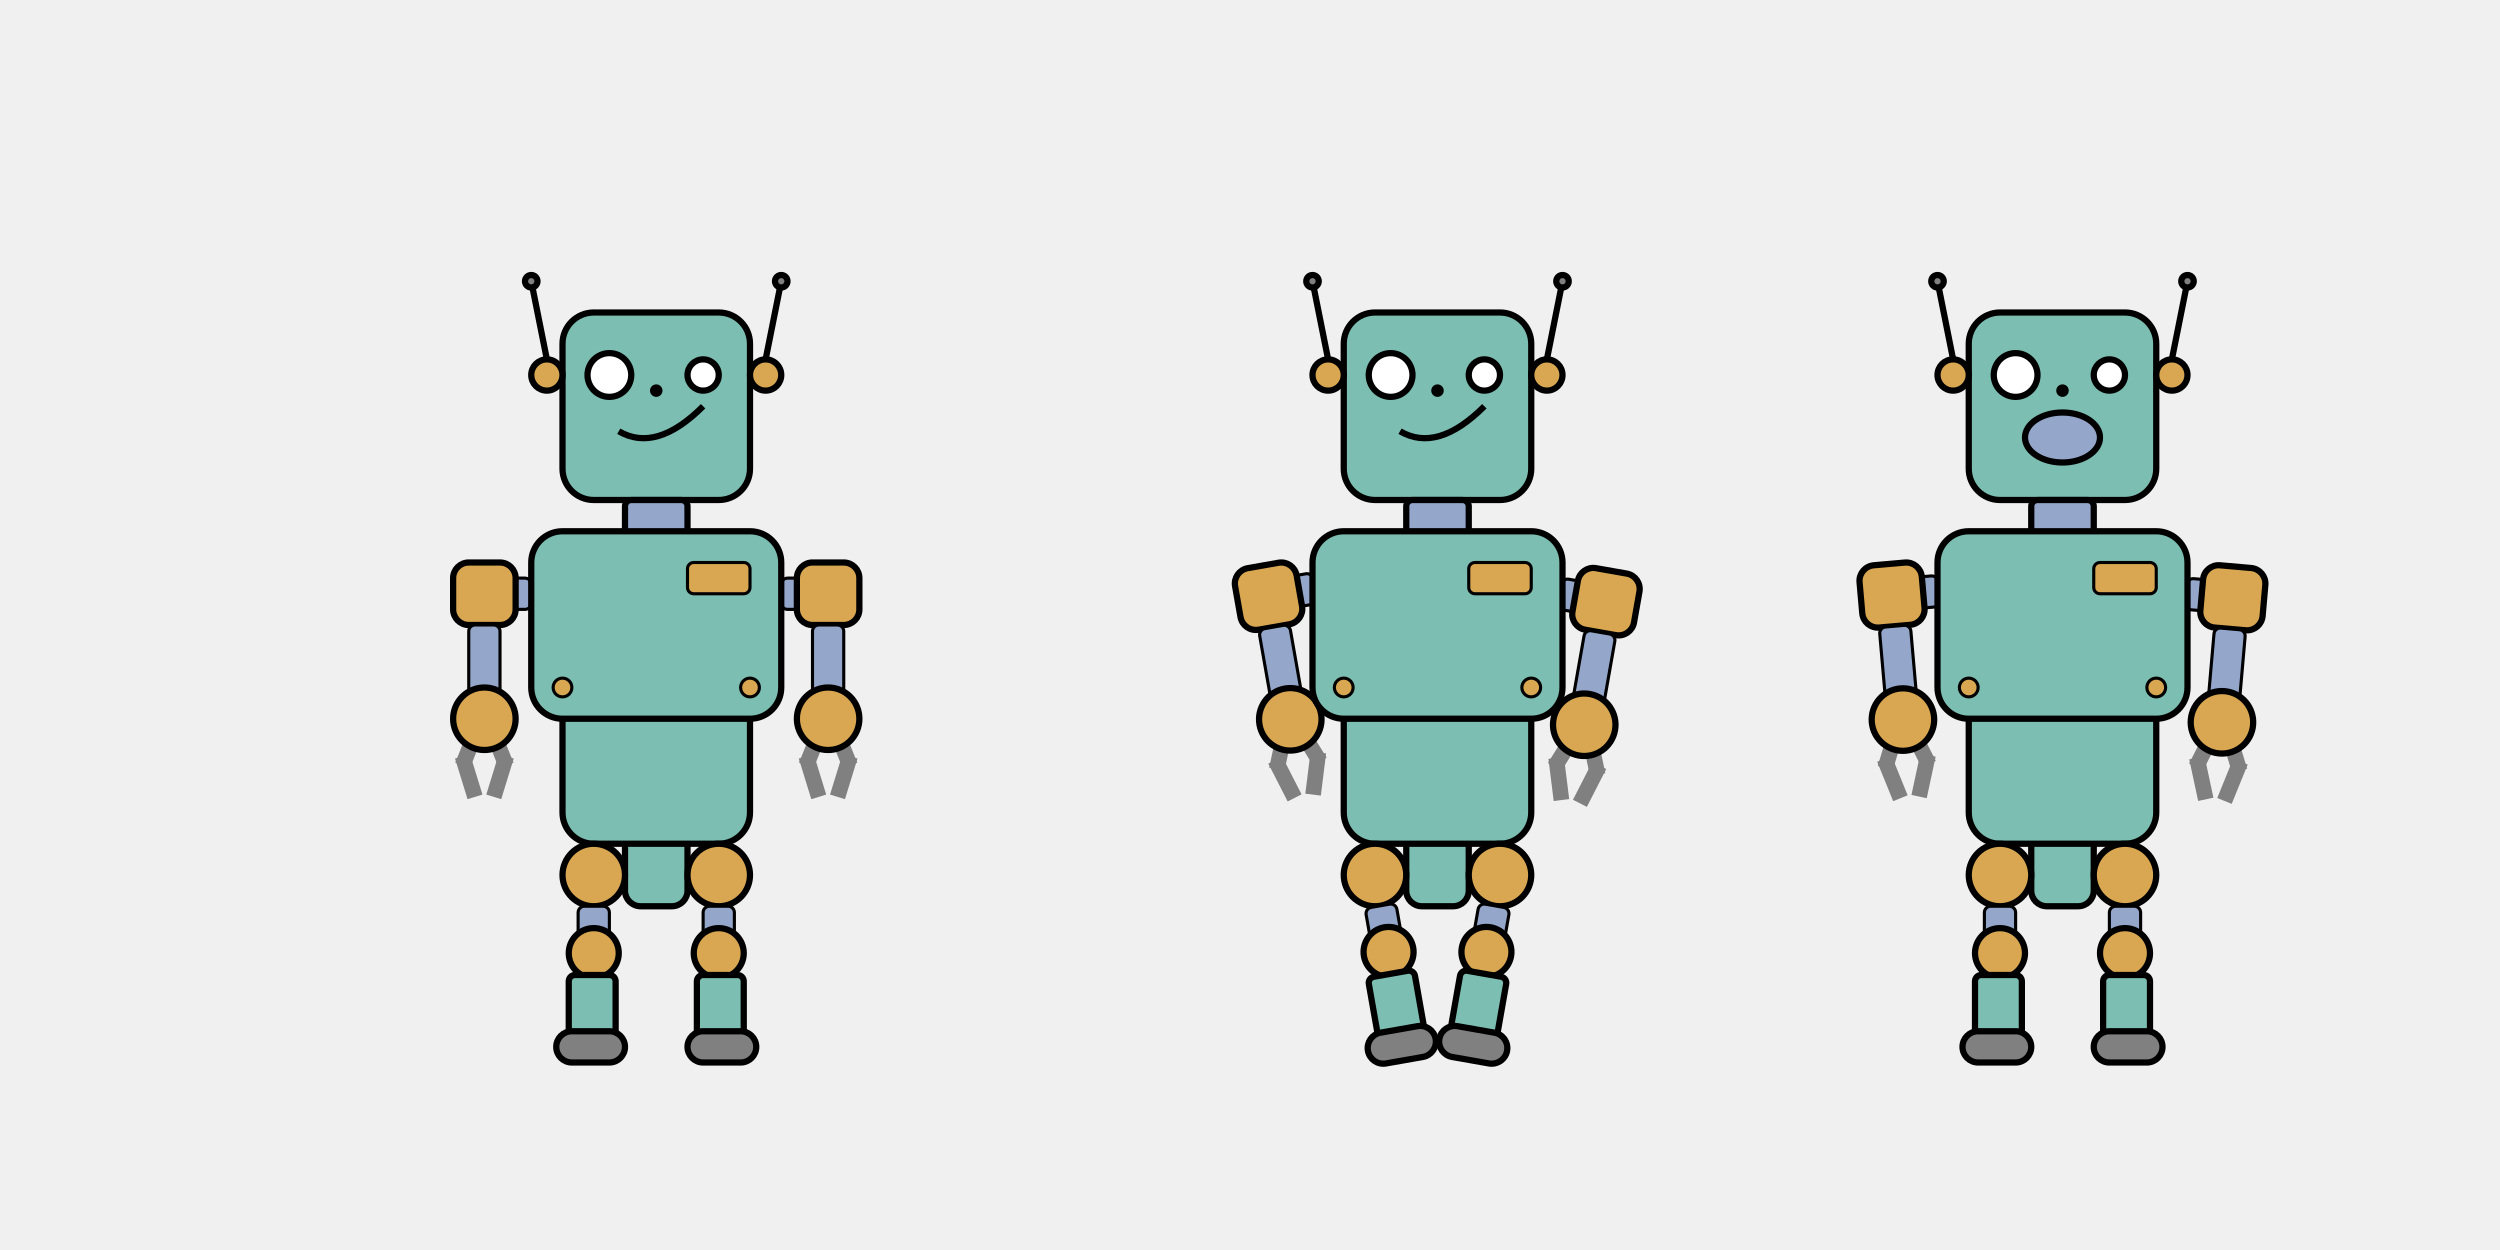
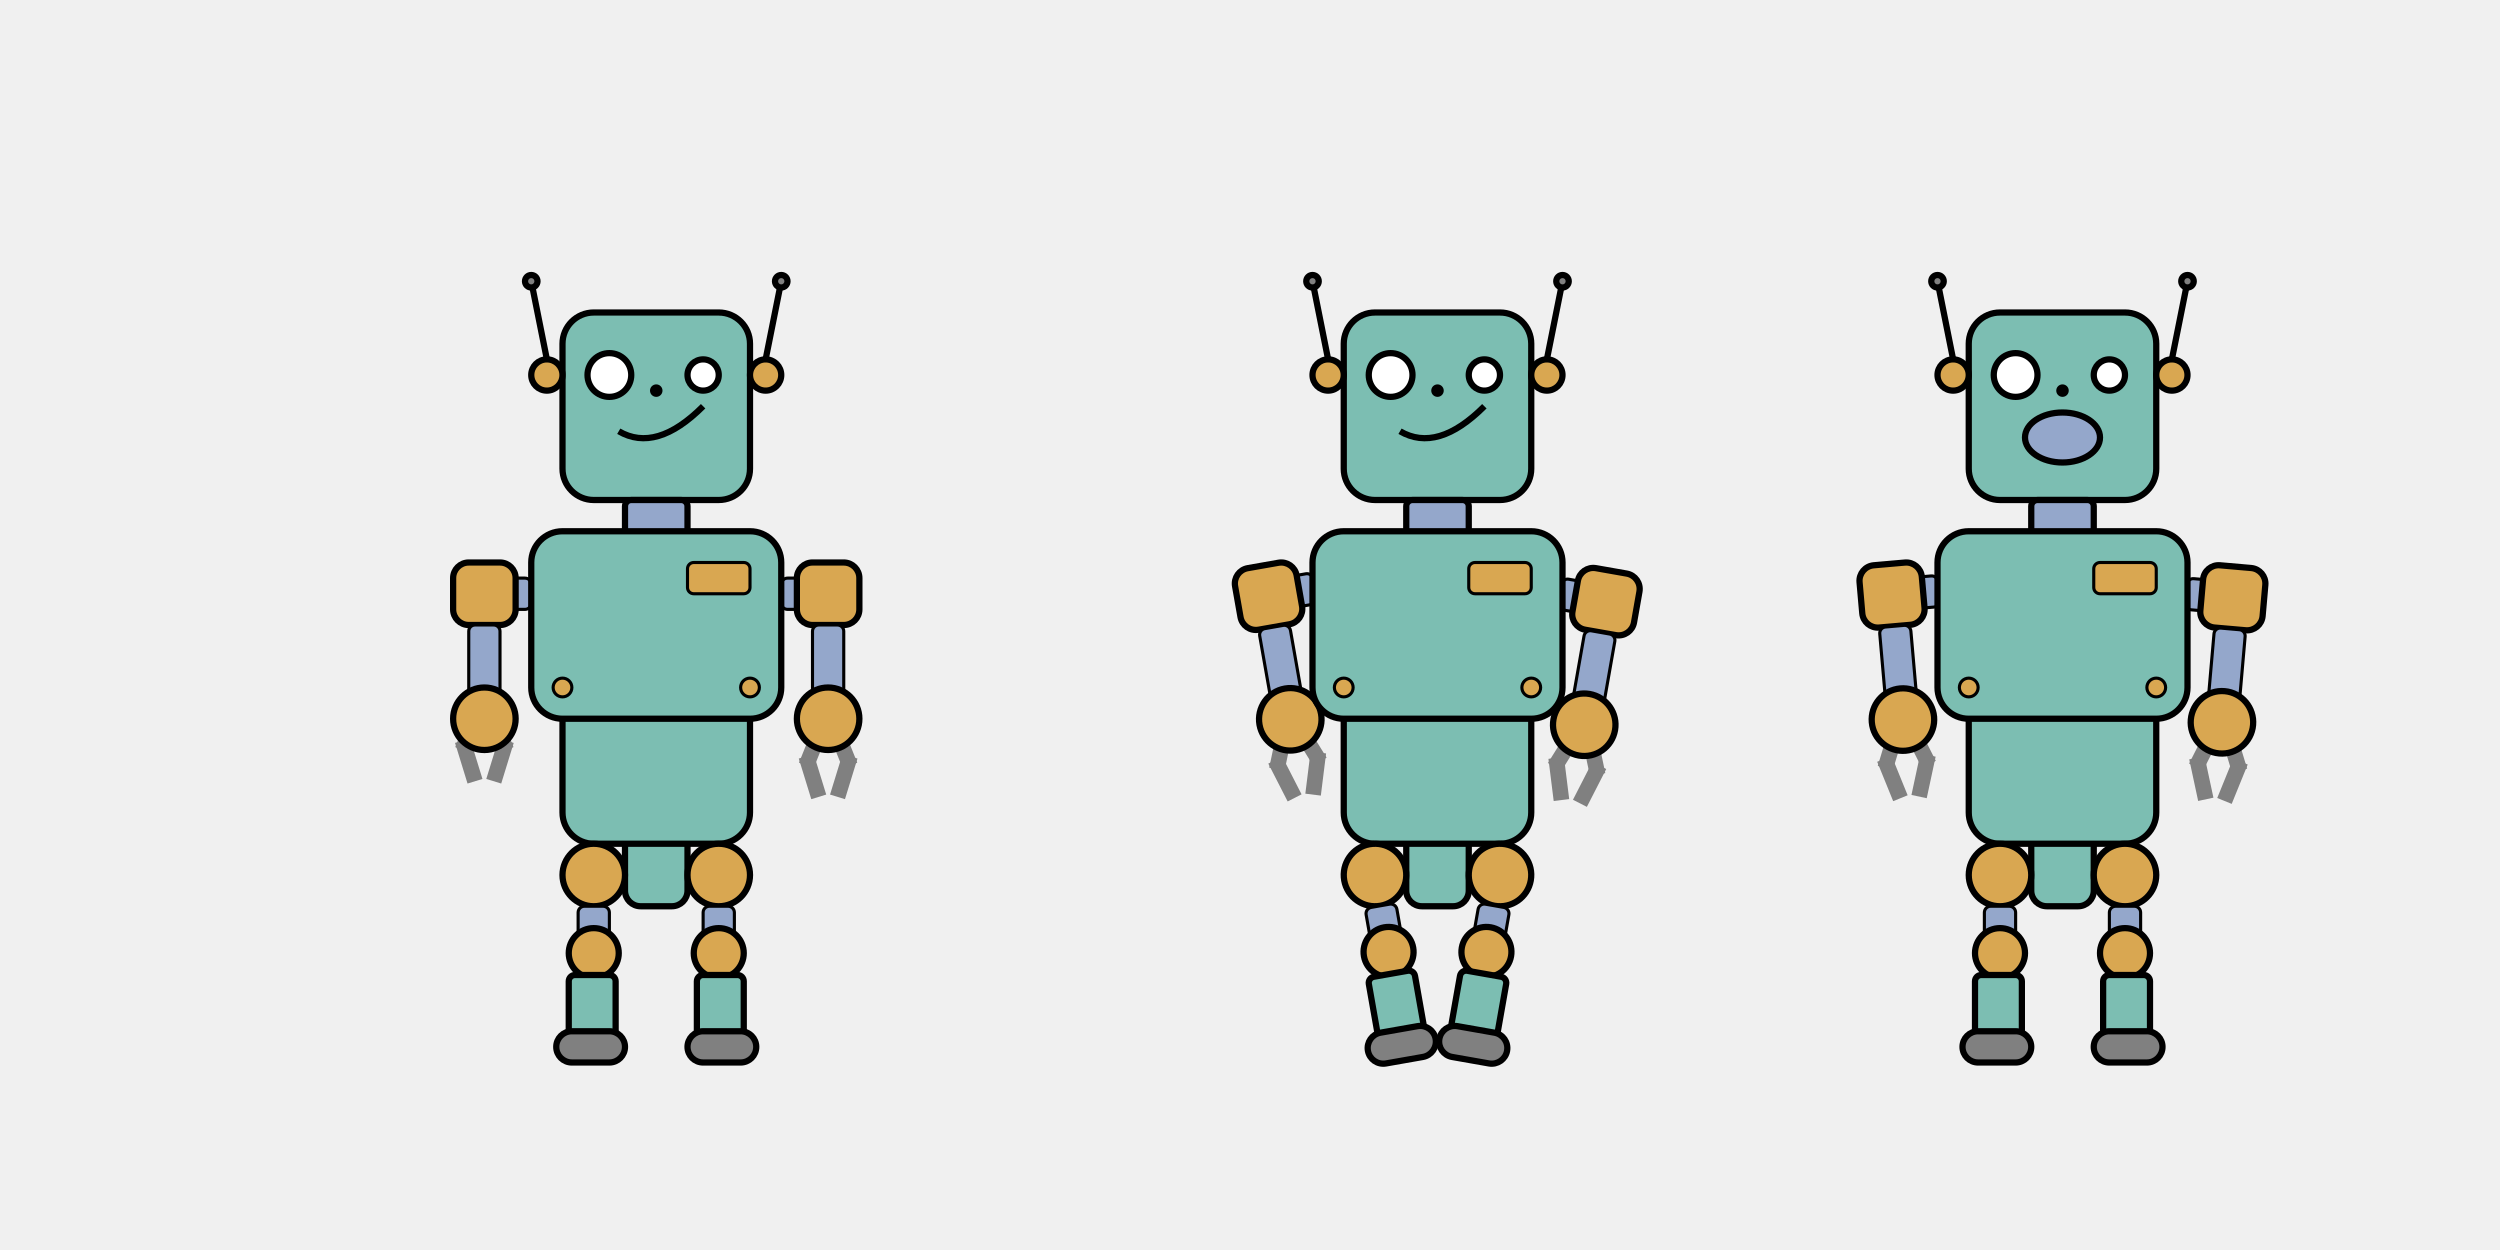
<svg xmlns="http://www.w3.org/2000/svg" width="800" height="400" viewBox="0 0 800 400">
  <g transform="translate(150, 100)">
    <g id="robotHead">
+       <animateTransform attributeType="XML" attributeName="transform" type="rotate" values="0,60,40; -6,60,40; 0,60,40" dur="10s" repeatCount="indefinite" />
      <rect x="30" y="0" width="60" height="60" rx="10" ry="10" fill="rgb(124, 190, 178)" stroke="black" stroke-width="2" />
      <circle cx="25" cy="20" r="5" fill="rgb(217, 167, 81)" stroke="black" stroke-width="2" />
      <circle cx="95" cy="20" r="5" fill="rgb(217, 167, 81)" stroke="black" stroke-width="2" />
      <g id="leftEarAntenna">
        <line x1="25" y1="15" x2="20" y2="-10" stroke="black" stroke-width="2" />
        <circle cx="20" cy="-10" r="2" fill="gray" stroke="black" stroke-width="2" />
      </g>
      <g id="rightEarAntenna">
        <line x1="95" y1="15" x2="100" y2="-10" stroke="black" stroke-width="2" />
        <circle cx="100" cy="-10" r="2" fill="gray" stroke="black" stroke-width="2" />
      </g>
-       <circle cx="45" cy="20" r="7" fill="white" stroke="black" stroke-width="2" />
+       <circle cx="45" cy="20" r="7" fill="white" stroke="black" stroke-width="2">
+         <animate attributeName="r" values="7;5;7" dur="0.5s" begin="0s;5s;10s;15s" />
+       </circle>
      <circle cx="75" cy="20" r="5" fill="white" stroke="black" stroke-width="2" />
      <path d="M 48 38 Q 60 45 75 30" fill="none" stroke="black" stroke-width="2" />
      <circle cx="60" cy="25" r="2" fill="black" />
      <rect x="50" y="60" width="20" height="15" rx="2" ry="2" fill="rgb(148, 167, 203)" stroke="black" stroke-width="2" />
    </g>
    <g id="robotCenter" transform="translate(0, 10)">
      <g id="leftArm">
        <rect x="10" y="75" width="10" height="10" rx="2" ry="2" fill="rgb(148, 167, 203)" stroke="black" stroke-width="1" />
        <rect x="-5" y="70" width="20" height="20" rx="5" ry="5" fill="rgb(217, 167, 81)" stroke="black" stroke-width="2" />
        <rect x="0" y="90" width="10" height="30" rx="2" ry="2" fill="rgb(148, 167, 203)" stroke="black" stroke-width="1" />
        <g id="leftHand">
-           <line x1="2" y1="125" x2="-2" y2="135" stroke="gray" stroke-width="5" />
-           <line x1="-2" y1="132" x2="2" y2="145" stroke="gray" stroke-width="5" />
-           <line x1="8" y1="125" x2="12" y2="135" stroke="gray" stroke-width="5" />
-           <line x1="12" y1="132" x2="8" y2="145" stroke="gray" stroke-width="5" />
+           <line x1="2" y1="120" x2="-2" y2="130" stroke="gray" stroke-width="5">
+             <animateTransform attributeType="XML" attributeName="transform" type="rotate" values="0,2,120; -5,2,120; 0,2,120" dur="0.5s" begin="0s;7s;14s" fill="freeze" />
+           </line>
+           <line x1="-2" y1="127" x2="2" y2="140" stroke="gray" stroke-width="5">
+             <animateTransform attributeType="XML" attributeName="transform" type="rotate" values="0,-2,127; -5,-2,127; 0,-2,127" dur="0.5s" begin="0s;7s;14s" fill="freeze" />
+           </line>
+           <line x1="8" y1="120" x2="12" y2="130" stroke="gray" stroke-width="5">
+             <animateTransform attributeType="XML" attributeName="transform" type="rotate" values="0,8,120; 5,8,120; 0,8,120" dur="0.5s" begin="0s;7s;14s" fill="freeze" />
+           </line>
+           <line x1="12" y1="127" x2="8" y2="140" stroke="gray" stroke-width="5">
+             <animateTransform attributeType="XML" attributeName="transform" type="rotate" values="0,12,127; 5,12,127; 0,12,127" dur="0.5s" begin="0s;7s;14s" fill="freeze" />
+           </line>
          <circle cx="5" cy="120" r="10" fill="rgb(217, 167, 81)" stroke="black" stroke-width="2" />
        </g>
      </g>
      <g id="rightArm">
        <rect x="100" y="75" width="10" height="10" rx="2" ry="2" fill="rgb(148, 167, 203)" stroke="black" stroke-width="1" />
        <rect x="105" y="70" width="20" height="20" rx="5" ry="5" fill="rgb(217, 167, 81)" stroke="black" stroke-width="2" />
        <rect x="110" y="90" width="10" height="30" rx="2" ry="2" fill="rgb(148, 167, 203)" stroke="black" stroke-width="1" />
        <g id="rightHand">
          <line x1="112" y1="125" x2="108" y2="135" stroke="gray" stroke-width="5" />
          <line x1="108" y1="132" x2="112" y2="145" stroke="gray" stroke-width="5" />
          <line x1="118" y1="125" x2="122" y2="135" stroke="gray" stroke-width="5" />
          <line x1="122" y1="132" x2="118" y2="145" stroke="gray" stroke-width="5" />
          <circle cx="115" cy="120" r="10" fill="rgb(217, 167, 81)" stroke="black" stroke-width="2" />
        </g>
      </g>
      <g id="robotTorso">
        <rect x="50" y="120" width="20" height="60" rx="5" ry="5" fill="rgb(124, 190, 178)" stroke="black" stroke-width="2" />
        <rect x="30" y="100" width="60" height="60" rx="10" ry="10" fill="rgb(124, 190, 178)" stroke="black" stroke-width="2" />
        <rect x="20" y="60" width="80" height="60" rx="10" ry="10" fill="rgb(124, 190, 178)" stroke="black" stroke-width="2" />
        <rect x="70" y="70" width="20" height="10" rx="2" ry="2" fill="rgb(217, 167, 81)" stroke="black" stroke-width="1" />
        <circle cx="30" cy="110" r="3" fill="rgb(217, 167, 81)" stroke="black" stroke-width="1" />
        <circle cx="90" cy="110" r="3" fill="rgb(217, 167, 81)" stroke="black" stroke-width="1" />
      </g>
    </g>
    <g id="robotLegs" transform="translate(0, 20)">
      <g id="leftLeg">
        <circle cx="40" cy="160" r="10" fill="rgb(217, 167, 81)" stroke="black" stroke-width="2" />
        <rect x="35" y="170" width="10" height="15" rx="2" ry="2" fill="rgb(148, 167, 203)" stroke="black" stroke-width="1" />
        <circle cx="40" cy="185" r="8" fill="rgb(217, 167, 81)" stroke="black" stroke-width="2" />
        <rect x="32" y="192" width="15" height="20" rx="2" ry="2" fill="rgb(124, 190, 178)" stroke="black" stroke-width="2" />
        <rect x="28" y="210" width="22" height="10" rx="5" ry="5" fill="gray" stroke="black" stroke-width="2" />
      </g>
      <g id="rightLeg">
        <circle cx="80" cy="160" r="10" fill="rgb(217, 167, 81)" stroke="black" stroke-width="2" />
        <rect x="75" y="170" width="10" height="15" rx="2" ry="2" fill="rgb(148, 167, 203)" stroke="black" stroke-width="1" />
        <circle cx="80" cy="185" r="8" fill="rgb(217, 167, 81)" stroke="black" stroke-width="2" />
        <rect x="73" y="192" width="15" height="20" rx="2" ry="2" fill="rgb(124, 190, 178)" stroke="black" stroke-width="2" />
        <rect x="70" y="210" width="22" height="10" rx="5" ry="5" fill="gray" stroke="black" stroke-width="2" />
      </g>
    </g>
  </g>
  <g transform="translate(400, 100)">
    <g id="robotHead">
      <animateTransform attributeType="XML" attributeName="transform" type="rotate" values="-2,40,160; 2,40,160; -2,40,160" dur="1s" repeatCount="indefinite" />
      <rect x="30" y="0" width="60" height="60" rx="10" ry="10" fill="rgb(124, 190, 178)" stroke="black" stroke-width="2" />
      <circle cx="25" cy="20" r="5" fill="rgb(217, 167, 81)" stroke="black" stroke-width="2" />
      <circle cx="95" cy="20" r="5" fill="rgb(217, 167, 81)" stroke="black" stroke-width="2" />
      <g id="leftEarAntenna">
        <animateTransform attributeType="XML" attributeName="transform" type="rotate" values="-10,25,20; 10,25,20; -10,25,20" dur="1s" repeatCount="indefinite" />
        <line x1="25" y1="15" x2="20" y2="-10" stroke="black" stroke-width="2" />
        <circle cx="20" cy="-10" r="2" fill="gray" stroke="black" stroke-width="2" />
      </g>
      <g id="rightEarAntenna">
        <animateTransform attributeType="XML" attributeName="transform" type="rotate" values="10,95,20; -10,95,20; 10,95,20" dur="1s" repeatCount="indefinite" />
        <line x1="95" y1="15" x2="100" y2="-10" stroke="black" stroke-width="2" />
        <circle cx="100" cy="-10" r="2" fill="gray" stroke="black" stroke-width="2" />
      </g>
      <circle cx="45" cy="20" r="7" fill="white" stroke="black" stroke-width="2" />
      <circle cx="75" cy="20" r="5" fill="white" stroke="black" stroke-width="2" />
      <path d="M 48 38 Q 60 45 75 30" fill="none" stroke="black" stroke-width="2" />
      <circle cx="60" cy="25" r="2" fill="black" />
      <rect x="50" y="60" width="20" height="15" rx="2" ry="2" fill="rgb(148, 167, 203)" stroke="black" stroke-width="2" />
    </g>
    <g id="robotCenter" transform="translate(0, 10)">
      <g id="leftArm" transform="rotate(-10,10,75)">
        <animateTransform attributeType="XML" attributeName="transform" type="rotate" values="-10,10,75; 10,10,75; -10,10,75" dur="1s" repeatCount="indefinite" />
        <rect x="10" y="75" width="10" height="10" rx="2" ry="2" fill="rgb(148, 167, 203)" stroke="black" stroke-width="1" />
        <rect x="-5" y="70" width="20" height="20" rx="5" ry="5" fill="rgb(217, 167, 81)" stroke="black" stroke-width="2" />
        <rect x="0" y="90" width="10" height="30" rx="2" ry="2" fill="rgb(148, 167, 203)" stroke="black" stroke-width="1" />
        <g id="leftHand">
          <line x1="2" y1="125" x2="-2" y2="135" stroke="gray" stroke-width="5" />
          <line x1="-2" y1="132" x2="2" y2="145" stroke="gray" stroke-width="5" />
          <line x1="8" y1="125" x2="12" y2="135" stroke="gray" stroke-width="5" />
          <line x1="12" y1="132" x2="8" y2="145" stroke="gray" stroke-width="5" />
          <circle cx="5" cy="120" r="10" fill="rgb(217, 167, 81)" stroke="black" stroke-width="2" />
        </g>
      </g>
      <g id="rightArm" transform="rotate(10,100,75)">
        <animateTransform attributeType="XML" attributeName="transform" type="rotate" values="10,100,75; -10,100,75; 10,100,75" dur="1s" repeatCount="indefinite" />
        <rect x="100" y="75" width="10" height="10" rx="2" ry="2" fill="rgb(148, 167, 203)" stroke="black" stroke-width="1" />
        <rect x="105" y="70" width="20" height="20" rx="5" ry="5" fill="rgb(217, 167, 81)" stroke="black" stroke-width="2" />
        <rect x="110" y="90" width="10" height="30" rx="2" ry="2" fill="rgb(148, 167, 203)" stroke="black" stroke-width="1" />
        <g id="rightHand">
          <line x1="112" y1="125" x2="108" y2="135" stroke="gray" stroke-width="5" />
          <line x1="108" y1="132" x2="112" y2="145" stroke="gray" stroke-width="5" />
          <line x1="118" y1="125" x2="122" y2="135" stroke="gray" stroke-width="5" />
          <line x1="122" y1="132" x2="118" y2="145" stroke="gray" stroke-width="5" />
          <circle cx="115" cy="120" r="10" fill="rgb(217, 167, 81)" stroke="black" stroke-width="2" />
        </g>
      </g>
      <g id="robotTorso">
        <rect x="50" y="120" width="20" height="60" rx="5" ry="5" fill="rgb(124, 190, 178)" stroke="black" stroke-width="2" />
        <rect x="30" y="100" width="60" height="60" rx="10" ry="10" fill="rgb(124, 190, 178)" stroke="black" stroke-width="2" />
        <rect x="20" y="60" width="80" height="60" rx="10" ry="10" fill="rgb(124, 190, 178)" stroke="black" stroke-width="2" />
        <rect x="70" y="70" width="20" height="10" rx="2" ry="2" fill="rgb(217, 167, 81)" stroke="black" stroke-width="1" />
        <circle cx="30" cy="110" r="3" fill="rgb(217, 167, 81)" stroke="black" stroke-width="1" />
        <circle cx="90" cy="110" r="3" fill="rgb(217, 167, 81)" stroke="black" stroke-width="1" />
      </g>
      <g id="robotLegs" transform="translate(0, 10)">
        <g id="leftLeg" transform="rotate(-10,40,160)">
          <animateTransform attributeType="XML" attributeName="transform" type="rotate" values="-10,40,160; 10,40,160; -10,40,160" dur="1s" repeatCount="indefinite" />
          <circle cx="40" cy="160" r="10" fill="rgb(217, 167, 81)" stroke="black" stroke-width="2" />
          <rect x="35" y="170" width="10" height="15" rx="2" ry="2" fill="rgb(148, 167, 203)" stroke="black" stroke-width="1" />
          <circle cx="40" cy="185" r="8" fill="rgb(217, 167, 81)" stroke="black" stroke-width="2" />
          <rect x="32" y="192" width="15" height="20" rx="2" ry="2" fill="rgb(124, 190, 178)" stroke="black" stroke-width="2" />
          <rect x="28" y="210" width="22" height="10" rx="5" ry="5" fill="gray" stroke="black" stroke-width="2" />
        </g>
        <g id="rightLeg" transform="rotate(10,80,160)">
          <animateTransform attributeType="XML" attributeName="transform" type="rotate" values="10,80,160; -10,80,160; 10,80,160" dur="1s" repeatCount="indefinite" />
          <circle cx="80" cy="160" r="10" fill="rgb(217, 167, 81)" stroke="black" stroke-width="2" />
          <rect x="75" y="170" width="10" height="15" rx="2" ry="2" fill="rgb(148, 167, 203)" stroke="black" stroke-width="1" />
          <circle cx="80" cy="185" r="8" fill="rgb(217, 167, 81)" stroke="black" stroke-width="2" />
          <rect x="73" y="192" width="15" height="20" rx="2" ry="2" fill="rgb(124, 190, 178)" stroke="black" stroke-width="2" />
          <rect x="70" y="210" width="22" height="10" rx="5" ry="5" fill="gray" stroke="black" stroke-width="2" />
        </g>
      </g>
    </g>
  </g>
  <g transform="translate(600, 100)">
    <g id="robotHead">
      <animateTransform attributeType="XML" attributeName="transform" type="rotate" values="-1,40,160; 1,40,160; -1,40,160" dur="2s" repeatCount="indefinite" />
      <rect x="30" y="0" width="60" height="60" rx="10" ry="10" fill="rgb(124, 190, 178)" stroke="black" stroke-width="2" />
      <circle cx="25" cy="20" r="5" fill="rgb(217, 167, 81)" stroke="black" stroke-width="2" />
      <circle cx="95" cy="20" r="5" fill="rgb(217, 167, 81)" stroke="black" stroke-width="2" />
      <g id="leftEarAntenna">
        <animateTransform attributeType="XML" attributeName="transform" type="rotate" values="-5,25,20; 5,25,20; -5,25,20" dur="2s" repeatCount="indefinite" />
        <line x1="25" y1="15" x2="20" y2="-10" stroke="black" stroke-width="2" />
        <circle cx="20" cy="-10" r="2" fill="gray" stroke="black" stroke-width="2" />
      </g>
      <g id="rightEarAntenna">
        <animateTransform attributeType="XML" attributeName="transform" type="rotate" values="5,95,20; -5,95,20; 5,95,20" dur="2s" repeatCount="indefinite" />
        <line x1="95" y1="15" x2="100" y2="-10" stroke="black" stroke-width="2" />
        <circle cx="100" cy="-10" r="2" fill="gray" stroke="black" stroke-width="2" />
      </g>
      <circle cx="45" cy="20" r="7" fill="white" stroke="black" stroke-width="2" />
      <circle cx="75" cy="20" r="5" fill="white" stroke="black" stroke-width="2" />
      <ellipse id="robotMouth" cx="60" cy="40" rx="12" ry="8" fill="rgb(148, 167, 203)" stroke="black" stroke-width="2">
        <animate attributeName="ry" dur="0.5s" repeatCount="indefinite" values="5;8;5" />
      </ellipse>
      <circle cx="60" cy="25" r="2" fill="black" />
      <rect x="50" y="60" width="20" height="15" rx="2" ry="2" fill="rgb(148, 167, 203)" stroke="black" stroke-width="2" />
    </g>
    <g id="robotCenter" transform="translate(0, 10)">
      <g id="leftArm" transform="rotate(-5,10,75)">
        <animateTransform attributeType="XML" attributeName="transform" type="rotate" values="-3,10,75; 3,10,75; -3,10,75" dur="2s" repeatCount="indefinite" />
        <rect x="10" y="75" width="10" height="10" rx="2" ry="2" fill="rgb(148, 167, 203)" stroke="black" stroke-width="1" />
        <rect x="-5" y="70" width="20" height="20" rx="5" ry="5" fill="rgb(217, 167, 81)" stroke="black" stroke-width="2" />
        <rect x="0" y="90" width="10" height="30" rx="2" ry="2" fill="rgb(148, 167, 203)" stroke="black" stroke-width="1" />
        <g id="leftHand">
          <line x1="2" y1="125" x2="-2" y2="135" stroke="gray" stroke-width="5" />
          <line x1="-2" y1="132" x2="2" y2="145" stroke="gray" stroke-width="5" />
          <line x1="8" y1="125" x2="12" y2="135" stroke="gray" stroke-width="5" />
          <line x1="12" y1="132" x2="8" y2="145" stroke="gray" stroke-width="5" />
          <circle cx="5" cy="120" r="10" fill="rgb(217, 167, 81)" stroke="black" stroke-width="2" />
        </g>
      </g>
      <g id="rightArm" transform="rotate(5,100,75)">
        <animateTransform attributeType="XML" attributeName="transform" type="rotate" values="3,100,75; -3,100,75; 3,100,75" dur="2s" repeatCount="indefinite" />
        <rect x="100" y="75" width="10" height="10" rx="2" ry="2" fill="rgb(148, 167, 203)" stroke="black" stroke-width="1" />
        <rect x="105" y="70" width="20" height="20" rx="5" ry="5" fill="rgb(217, 167, 81)" stroke="black" stroke-width="2" />
        <rect x="110" y="90" width="10" height="30" rx="2" ry="2" fill="rgb(148, 167, 203)" stroke="black" stroke-width="1" />
        <g id="rightHand">
          <line x1="112" y1="125" x2="108" y2="135" stroke="gray" stroke-width="5" />
          <line x1="108" y1="132" x2="112" y2="145" stroke="gray" stroke-width="5" />
          <line x1="118" y1="125" x2="122" y2="135" stroke="gray" stroke-width="5" />
          <line x1="122" y1="132" x2="118" y2="145" stroke="gray" stroke-width="5" />
          <circle cx="115" cy="120" r="10" fill="rgb(217, 167, 81)" stroke="black" stroke-width="2" />
        </g>
      </g>
      <g id="robotTorso">
        <rect x="50" y="120" width="20" height="60" rx="5" ry="5" fill="rgb(124, 190, 178)" stroke="black" stroke-width="2" />
        <rect x="30" y="100" width="60" height="60" rx="10" ry="10" fill="rgb(124, 190, 178)" stroke="black" stroke-width="2" />
        <rect x="20" y="60" width="80" height="60" rx="10" ry="10" fill="rgb(124, 190, 178)" stroke="black" stroke-width="2" />
        <rect x="70" y="70" width="20" height="10" rx="2" ry="2" fill="rgb(217, 167, 81)" stroke="black" stroke-width="1" />
        <circle cx="30" cy="110" r="3" fill="rgb(217, 167, 81)" stroke="black" stroke-width="1" />
        <circle cx="90" cy="110" r="3" fill="rgb(217, 167, 81)" stroke="black" stroke-width="1" />
      </g>
      <g id="robotLegs" transform="translate(0, 10)">
        <g id="leftLeg">
          <circle cx="40" cy="160" r="10" fill="rgb(217, 167, 81)" stroke="black" stroke-width="2" />
          <rect x="35" y="170" width="10" height="15" rx="2" ry="2" fill="rgb(148, 167, 203)" stroke="black" stroke-width="1" />
          <circle cx="40" cy="185" r="8" fill="rgb(217, 167, 81)" stroke="black" stroke-width="2" />
          <rect x="32" y="192" width="15" height="20" rx="2" ry="2" fill="rgb(124, 190, 178)" stroke="black" stroke-width="2" />
          <rect x="28" y="210" width="22" height="10" rx="5" ry="5" fill="gray" stroke="black" stroke-width="2" />
        </g>
        <g id="rightLeg">
          <circle cx="80" cy="160" r="10" fill="rgb(217, 167, 81)" stroke="black" stroke-width="2" />
          <rect x="75" y="170" width="10" height="15" rx="2" ry="2" fill="rgb(148, 167, 203)" stroke="black" stroke-width="1" />
          <circle cx="80" cy="185" r="8" fill="rgb(217, 167, 81)" stroke="black" stroke-width="2" />
          <rect x="73" y="192" width="15" height="20" rx="2" ry="2" fill="rgb(124, 190, 178)" stroke="black" stroke-width="2" />
          <rect x="70" y="210" width="22" height="10" rx="5" ry="5" fill="gray" stroke="black" stroke-width="2" />
        </g>
      </g>
    </g>
  </g>
</svg>
